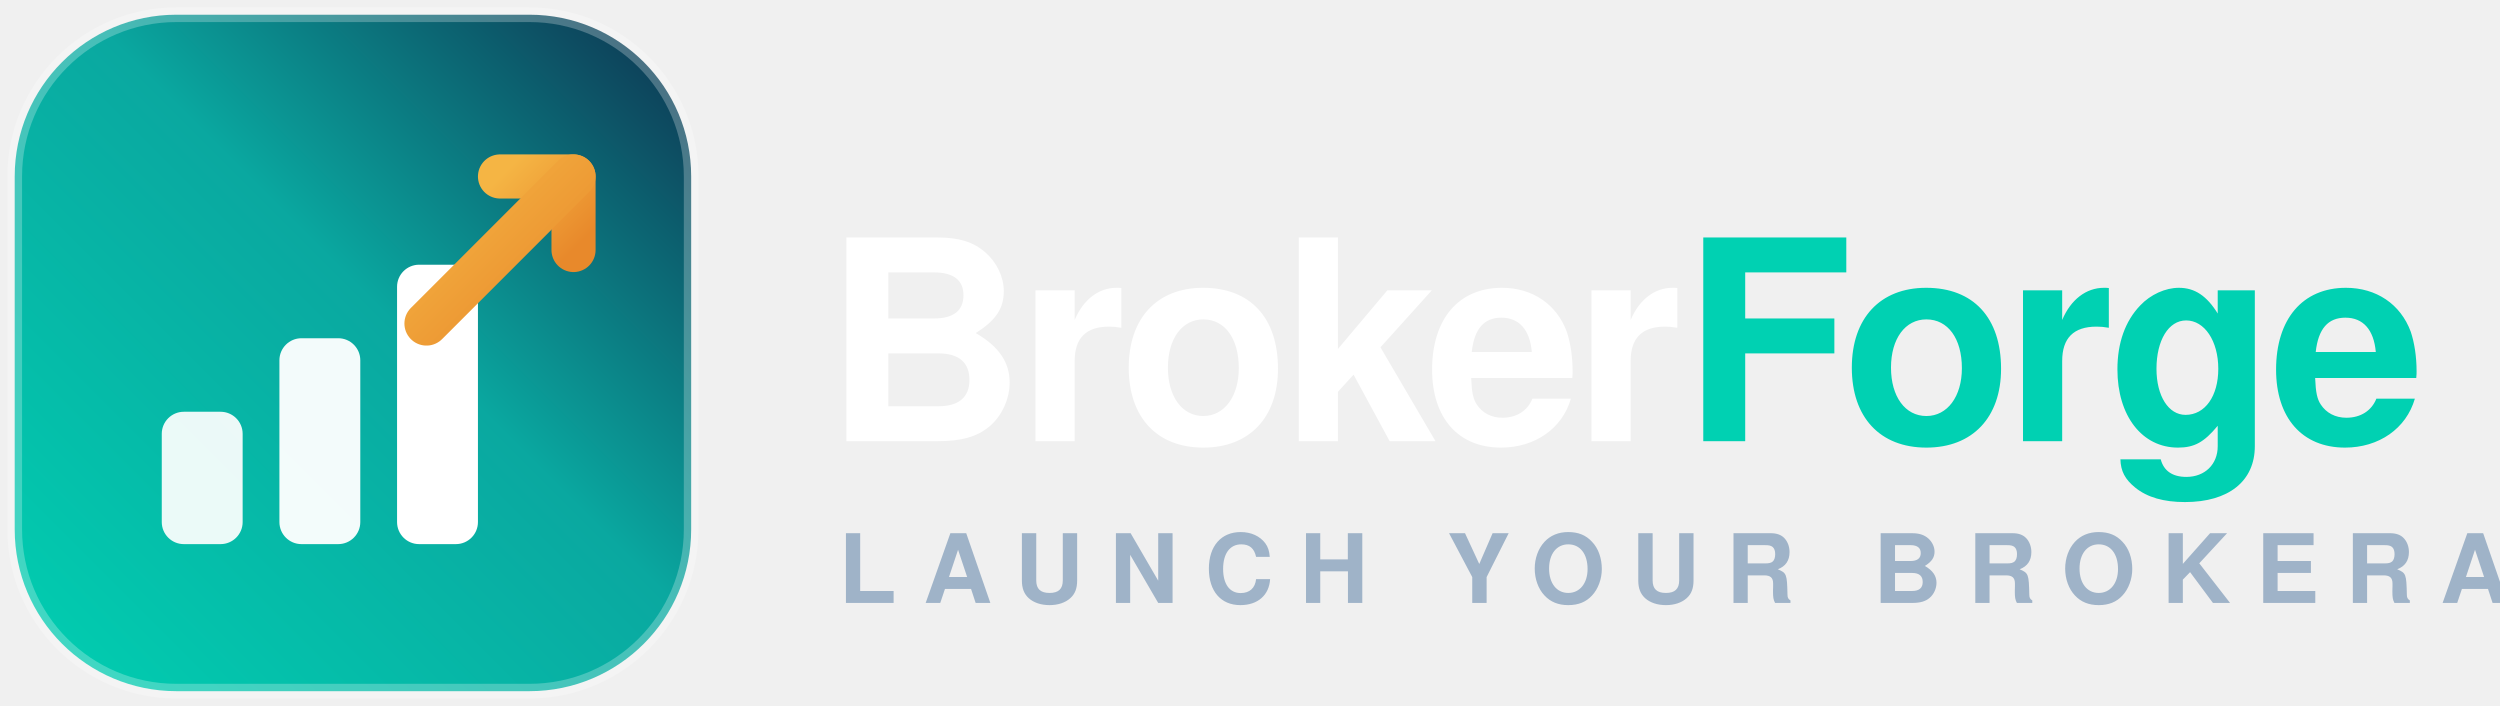
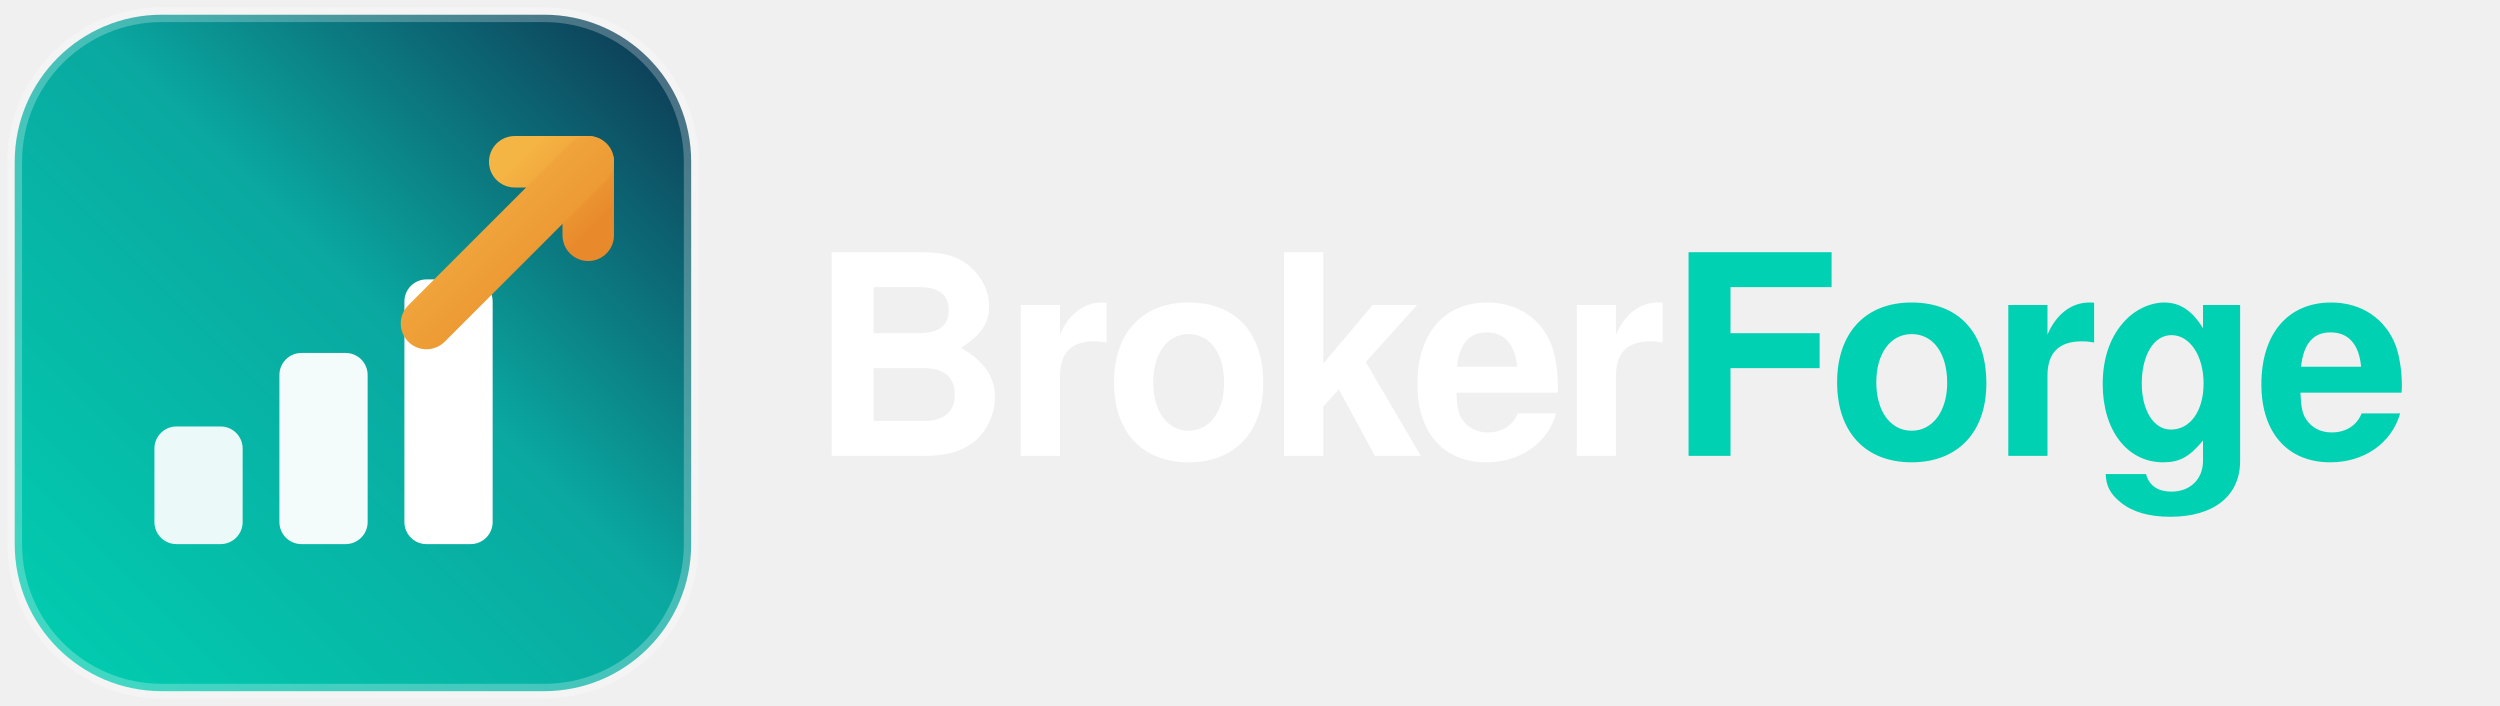
<svg xmlns="http://www.w3.org/2000/svg" viewBox="0 0 340 96" role="img" aria-label="BrokerForge">
  <defs>
    <linearGradient id="bf-g" x1="0" y1="96" x2="96" y2="0" gradientUnits="userSpaceOnUse">
      <stop offset="0" stop-color="#00D1B2" />
      <stop offset=".55" stop-color="#0AA8A0" />
      <stop offset="1" stop-color="#0E2A4A" />
    </linearGradient>
    <linearGradient id="bf-gold" x1="0" y1="0" x2="1" y2="1">
      <stop offset="0" stop-color="#F5B544" />
      <stop offset="1" stop-color="#E8892B" />
    </linearGradient>
  </defs>
-   <rect x="2" y="2" width="92" height="92" rx="22" fill="url(#bf-g)" />
-   <rect x="2" y="2" width="92" height="92" rx="22" fill="none" stroke="#ffffff" stroke-opacity=".25" stroke-width="2" />
-   <rect x="22" y="56" width="11" height="18" rx="3" fill="#ffffff" opacity=".92" />
-   <rect x="38" y="46" width="11" height="28" rx="3" fill="#ffffff" opacity=".95" />
-   <rect x="54" y="36" width="11" height="38" rx="3" fill="#ffffff" />
-   <path d="M68 24 L78 24 L78 34" fill="none" stroke="url(#bf-gold)" stroke-width="6" stroke-linecap="round" stroke-linejoin="round" />
-   <path d="M78 24 L58 44" fill="none" stroke="url(#bf-gold)" stroke-width="6" stroke-linecap="round" />
-   <text x="112" y="60" font-family="-apple-system, BlinkMacSystemFont, 'SF Pro Display', 'Helvetica Neue', Helvetica, Arial, sans-serif" font-size="38" font-weight="800" letter-spacing="-1" fill="#FFFFFF">Broker<tspan fill="#00D1B2">Forge</tspan>
+   <rect x="2" y="2" width="92" height="92" rx="20" fill="url(#bf-g)" />
+   <rect x="2" y="2" width="92" height="92" rx="20" fill="none" stroke="#ffffff" stroke-opacity=".25" stroke-width="2" />
+   <rect x="21" y="58" width="12" height="16" rx="3" fill="#ffffff" opacity=".92" />
+   <rect x="38" y="48" width="12" height="26" rx="3" fill="#ffffff" opacity=".95" />
+   <rect x="55" y="38" width="12" height="36" rx="3" fill="#ffffff" />
+   <path d="M70 22 L80 22 L80 32" fill="none" stroke="url(#bf-gold)" stroke-width="7" stroke-linecap="round" stroke-linejoin="round" />
+   <path d="M80 22 L58 44" fill="none" stroke="url(#bf-gold)" stroke-width="7" stroke-linecap="round" />
+   <text x="110" y="62" font-family="-apple-system, BlinkMacSystemFont, 'SF Pro Display', 'Helvetica Neue', Helvetica, Arial, sans-serif" font-size="38" font-weight="800" letter-spacing="-1" fill="#FFFFFF">Broker<tspan fill="#00D1B2">Forge</tspan>
  </text>
-   <text x="114" y="82" font-family="-apple-system, BlinkMacSystemFont, 'SF Pro Display', 'Helvetica Neue', Helvetica, Arial, sans-serif" font-size="13" font-weight="600" letter-spacing="3.5" fill="#9FB3C8">LAUNCH YOUR BROKERAGE</text>
</svg>
